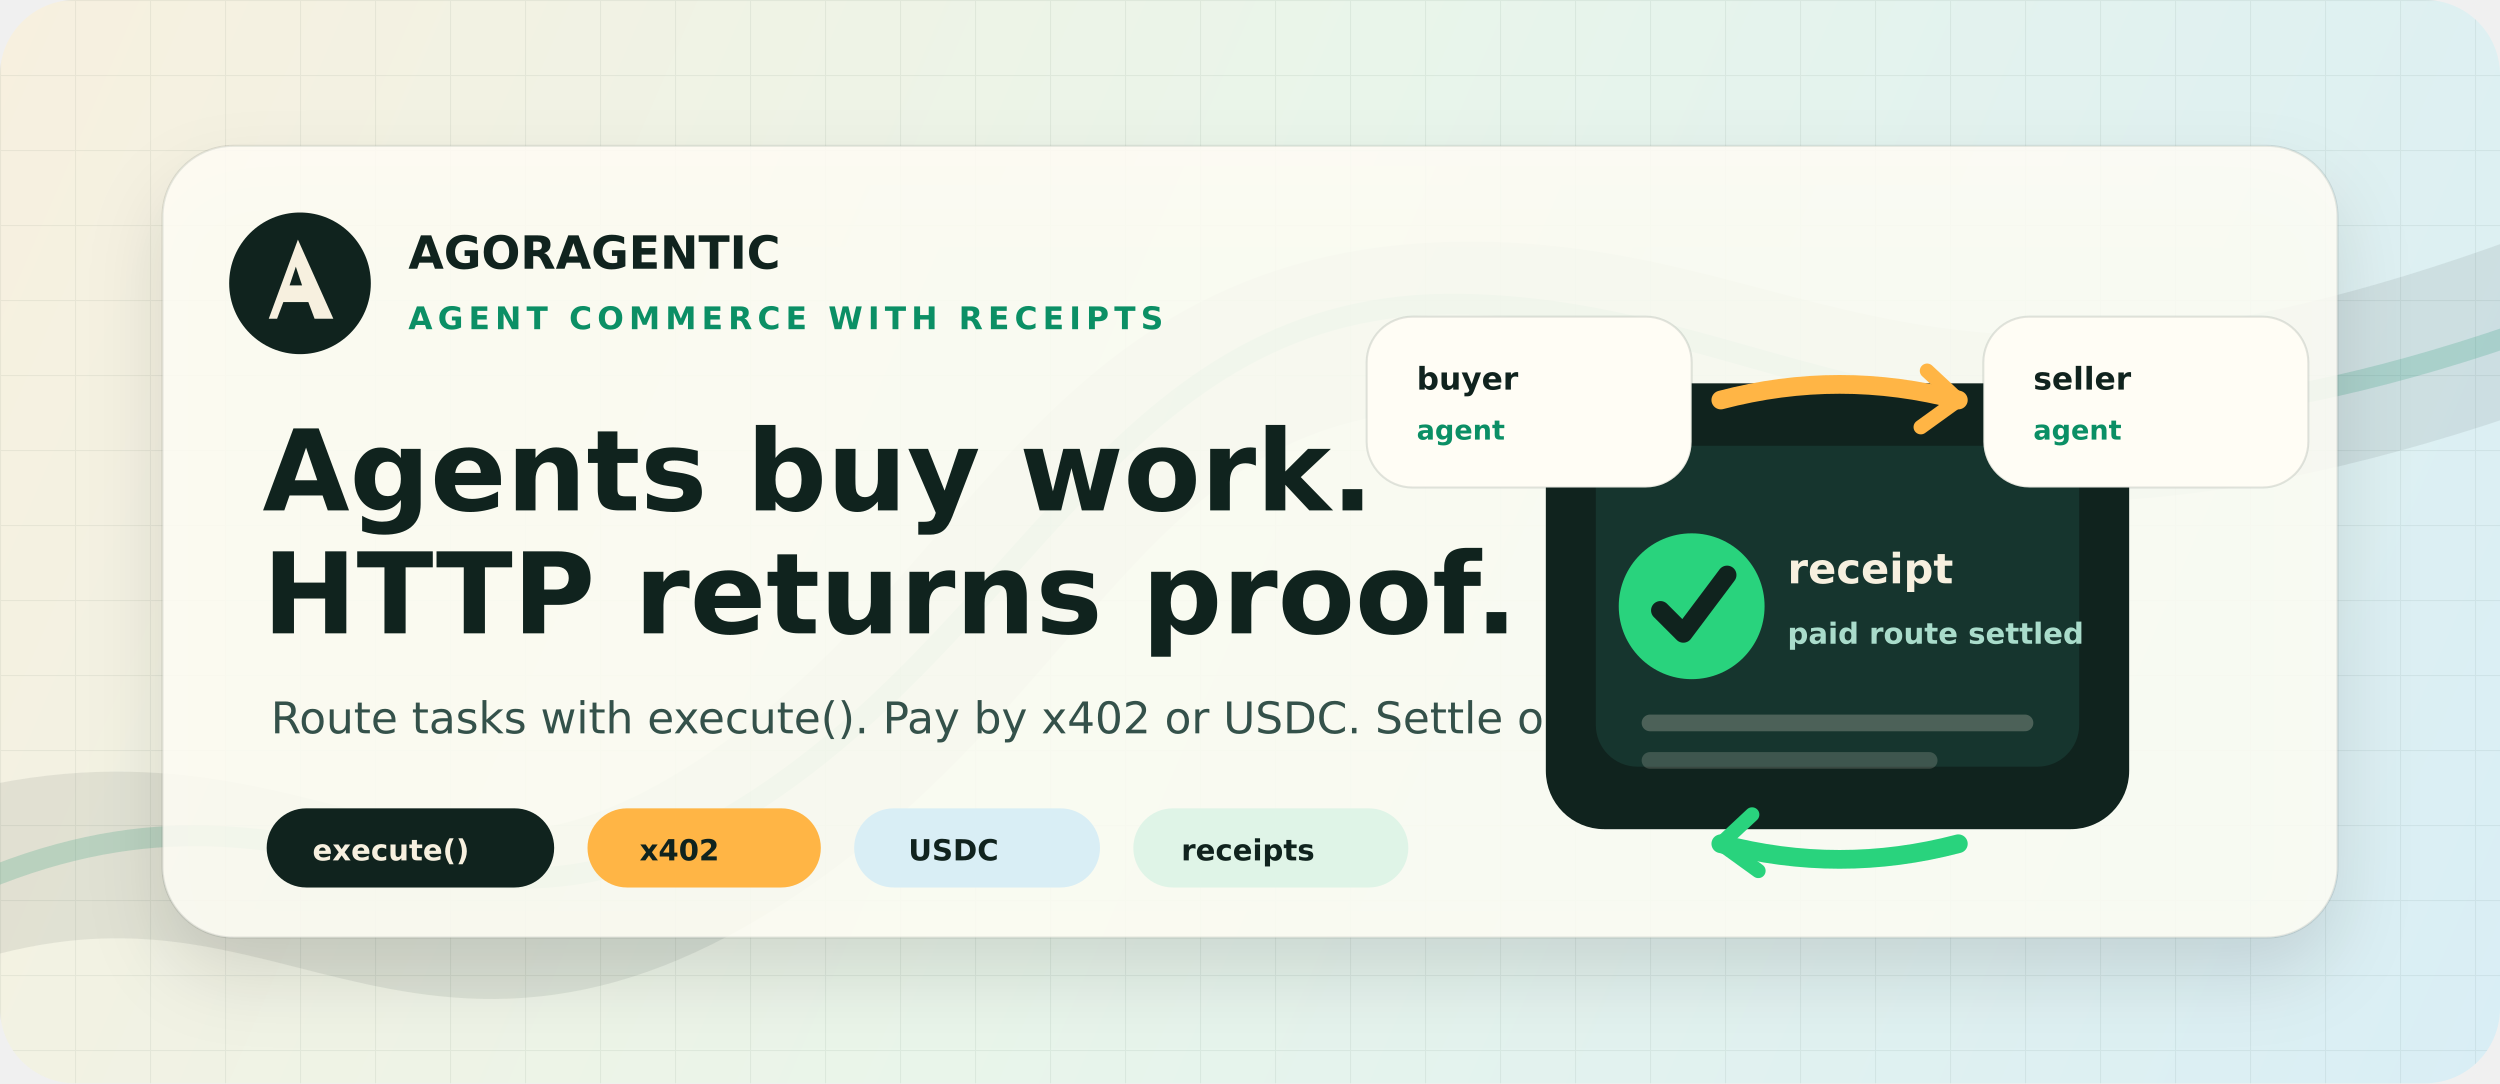
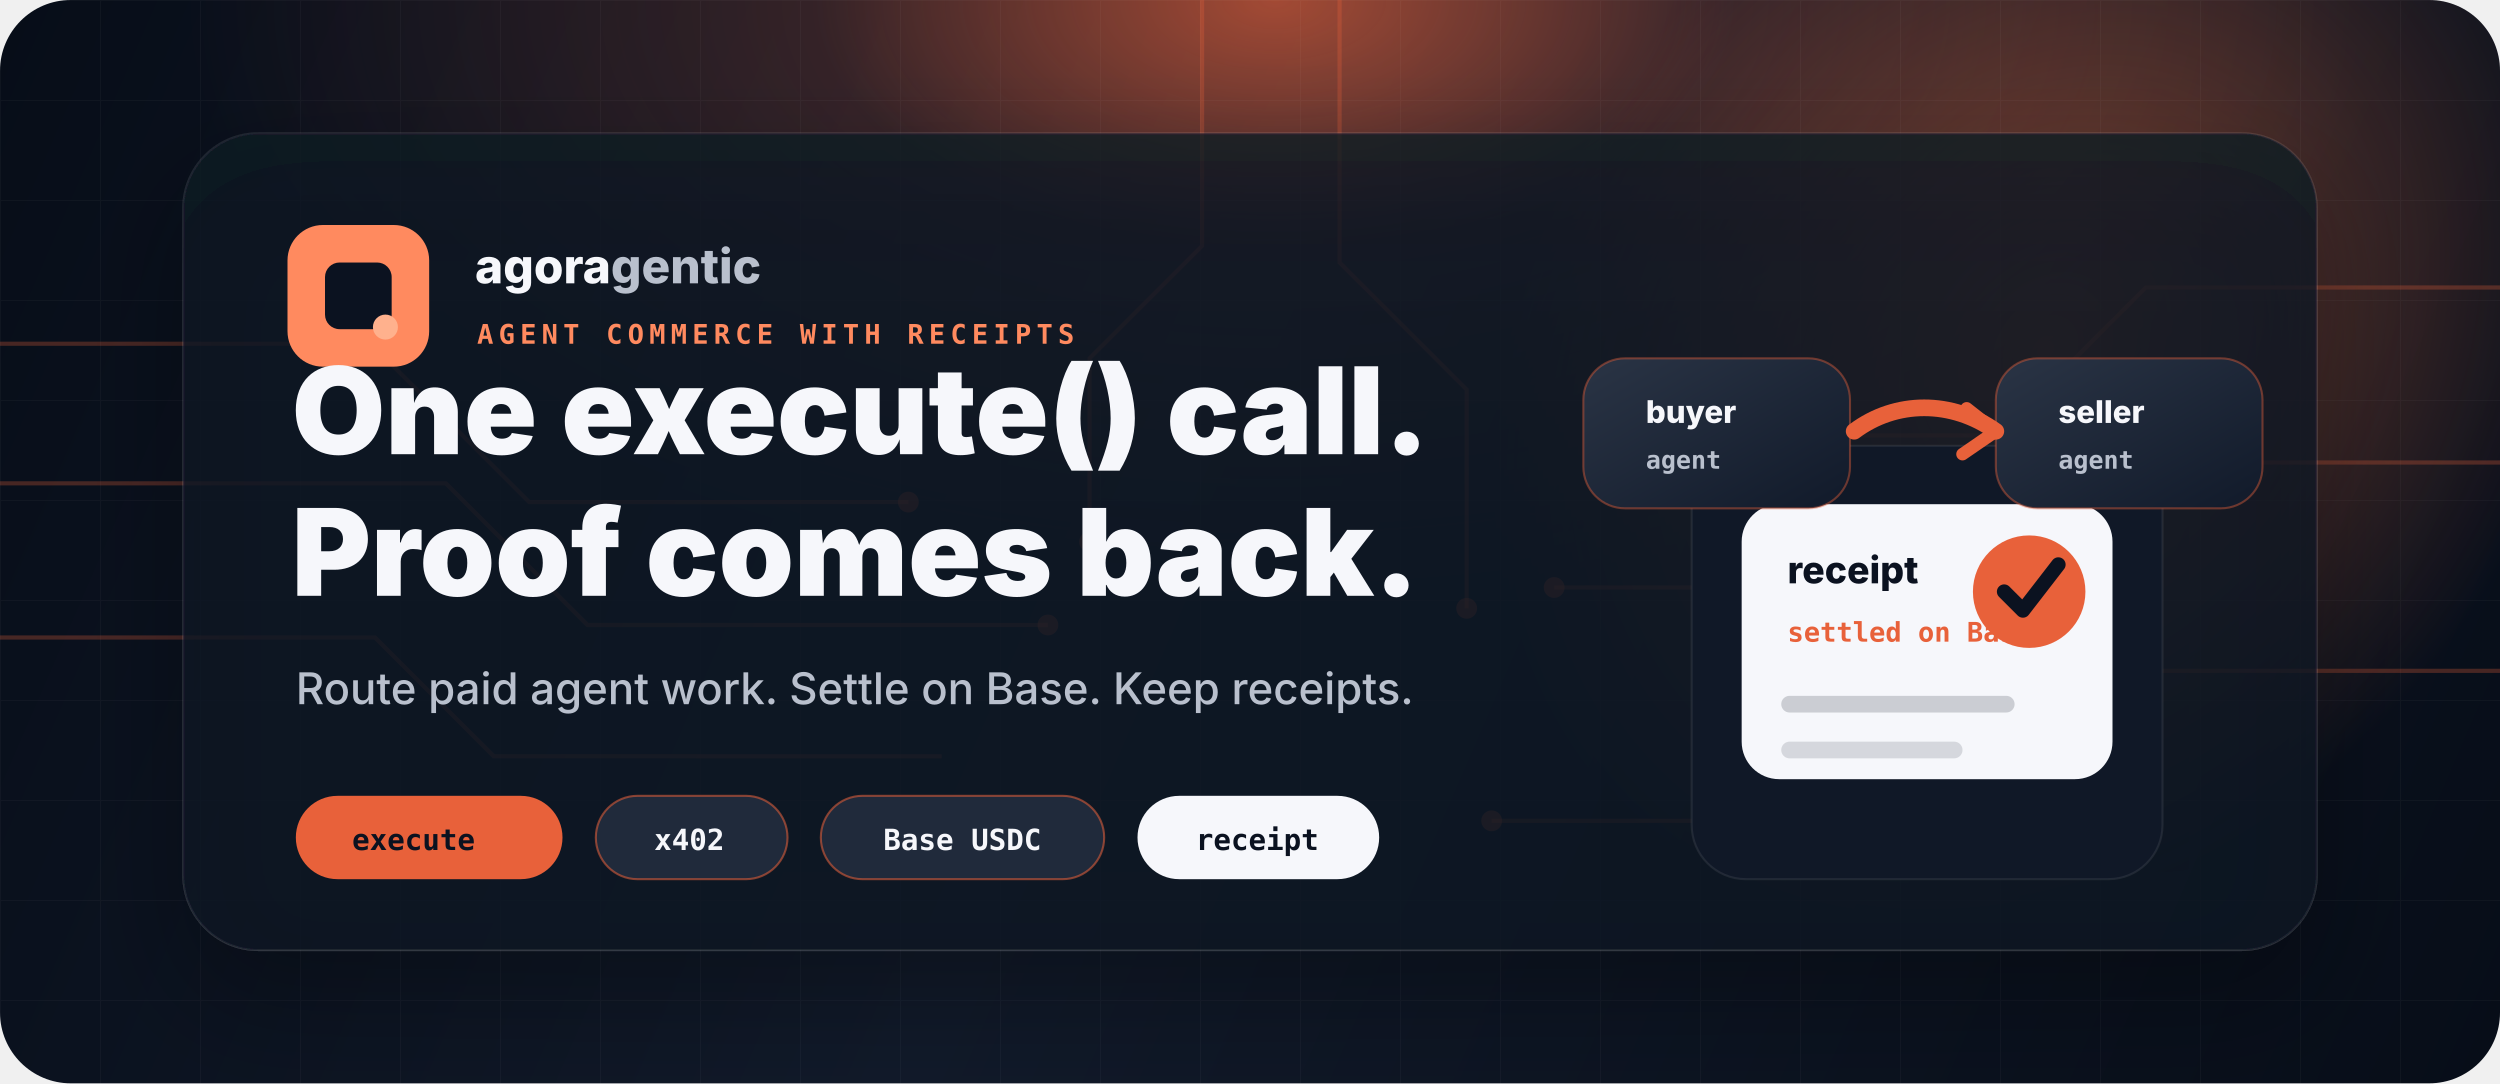
<svg xmlns="http://www.w3.org/2000/svg" width="1200" height="520" viewBox="0 0 1200 520" fill="none" role="img" aria-labelledby="title desc">
  <defs>
    <linearGradient id="bg" x1="0" y1="0" x2="1200" y2="520" gradientUnits="userSpaceOnUse">
-       <stop stop-color="#F7F0DF" />
-       <stop offset="0.47" stop-color="#E9F5EA" />
-       <stop offset="1" stop-color="#D9EEF5" />
+       <stop stop-color="#070D18" />
+       <stop offset="0.46" stop-color="#111A2A" />
+       <stop offset="1" stop-color="#070D18" />
    </linearGradient>
-     <linearGradient id="ink" x1="110" y1="72" x2="1032" y2="484" gradientUnits="userSpaceOnUse">
-       <stop stop-color="#10231E" />
-       <stop offset="1" stop-color="#1C3B35" />
+     <radialGradient id="emberTop" cx="0" cy="0" r="1" gradientUnits="userSpaceOnUse" gradientTransform="translate(612 0) rotate(90) scale(286 520)">
+       <stop stop-color="#E8613A" stop-opacity="0.68" />
+       <stop offset="0.42" stop-color="#E8613A" stop-opacity="0.18" />
+       <stop offset="1" stop-color="#E8613A" stop-opacity="0" />
+     </radialGradient>
+     <radialGradient id="emberRight" cx="0" cy="0" r="1" gradientUnits="userSpaceOnUse" gradientTransform="translate(982 166) rotate(128) scale(304 240)">
+       <stop stop-color="#FF7A45" stop-opacity="0.44" />
+       <stop offset="1" stop-color="#FF7A45" stop-opacity="0" />
+     </radialGradient>
+     <linearGradient id="mark" x1="104" y1="64" x2="185" y2="146" gradientUnits="userSpaceOnUse">
+       <stop stop-color="#FF8A5F" />
+       <stop offset="1" stop-color="#E8613A" />
    </linearGradient>
-     <linearGradient id="green" x1="642" y1="86" x2="1002" y2="420" gradientUnits="userSpaceOnUse">
-       <stop stop-color="#29D37D" />
-       <stop offset="1" stop-color="#0B8F65" />
+     <linearGradient id="chip" x1="0" y1="0" x2="1" y2="1">
+       <stop stop-color="#2A3445" />
+       <stop offset="1" stop-color="#111A2A" />
    </linearGradient>
    <filter id="shadow" x="-20%" y="-20%" width="140%" height="140%" color-interpolation-filters="sRGB">
-       <feDropShadow dx="0" dy="18" stdDeviation="18" flood-color="#10231E" flood-opacity="0.14" />
+       <feDropShadow dx="0" dy="24" stdDeviation="26" flood-color="#000000" flood-opacity="0.38" />
    </filter>
-     <pattern id="grid" width="36" height="36" patternUnits="userSpaceOnUse">
-       <path d="M36 0H0V36" stroke="#10231E" stroke-opacity="0.06" stroke-width="1" />
+     <pattern id="microGrid" width="48" height="48" patternUnits="userSpaceOnUse">
+       <path d="M48 0H0V48" stroke="#FFFFFF" stroke-opacity="0.035" stroke-width="1" />
    </pattern>
  </defs>
-   <rect width="1200" height="520" rx="36" fill="url(#bg)" />
-   <rect width="1200" height="520" rx="36" fill="url(#grid)" />
-   <path d="M-60 436C130 356 184 497 338 410C497 319 515 158 702 156C866 154 929 272 1268 134" stroke="#10231E" stroke-opacity="0.08" stroke-width="80" />
-   <path d="M-25 430C148 348 210 476 352 391C495 305 535 143 702 146C863 149 939 261 1234 151" stroke="#0B8F65" stroke-opacity="0.18" stroke-width="10" />
-   <g transform="translate(78 70)">
-     <rect x="0" y="0" width="1044" height="380" rx="34" fill="#FFFDF5" fill-opacity="0.84" stroke="#10231E" stroke-opacity="0.1" filter="url(#shadow)" />
-     <circle cx="66" cy="66" r="34" fill="url(#ink)" />
-     <path d="M51 83L65 45L82 83H73L70 75H58L55 83H51ZM61 67H67L64 58L61 67Z" fill="#F7F0DF" />
-     <text x="118" y="59" font-family="Verdana, DejaVu Sans, Arial, sans-serif" font-size="22" font-weight="700" fill="#10231E">AGORAGENTIC</text>
-     <text x="118" y="88" font-family="Verdana, DejaVu Sans, Arial, sans-serif" font-size="15" font-weight="600" letter-spacing="2.5" fill="#0B8F65">AGENT COMMERCE WITH RECEIPTS</text>
-     <text x="48" y="175" font-family="Verdana, DejaVu Sans, Arial, sans-serif" font-size="54" font-weight="800" fill="#10231E">Agents buy work.</text>
-     <text x="48" y="234" font-family="Verdana, DejaVu Sans, Arial, sans-serif" font-size="54" font-weight="800" fill="#10231E">HTTP returns proof.</text>
-     <text x="52" y="282" font-family="Verdana, DejaVu Sans, Arial, sans-serif" font-size="21" font-weight="500" fill="#34514A">Route tasks with execute(). Pay by x402 or USDC. Settle on Base. Keep receipts.</text>
-     <g transform="translate(50 318)">
-       <rect width="138" height="38" rx="19" fill="#10231E" />
-       <text x="22" y="25" font-family="Verdana, DejaVu Sans, Arial, sans-serif" font-size="14" font-weight="700" fill="#F7F0DF">execute()</text>
-       <rect x="154" width="112" height="38" rx="19" fill="#FFB545" />
-       <text x="179" y="25" font-family="Verdana, DejaVu Sans, Arial, sans-serif" font-size="14" font-weight="700" fill="#10231E">x402</text>
-       <rect x="282" width="118" height="38" rx="19" fill="#D9EEF5" />
-       <text x="308" y="25" font-family="Verdana, DejaVu Sans, Arial, sans-serif" font-size="14" font-weight="700" fill="#10231E">USDC</text>
-       <rect x="416" width="132" height="38" rx="19" fill="#DFF4E7" />
-       <text x="439" y="25" font-family="Verdana, DejaVu Sans, Arial, sans-serif" font-size="14" font-weight="700" fill="#10231E">receipts</text>
+   <rect width="1200" height="520" rx="34" fill="url(#bg)" />
+   <rect width="1200" height="520" rx="34" fill="url(#emberTop)" />
+   <rect width="1200" height="520" rx="34" fill="url(#emberRight)" />
+   <rect width="1200" height="520" rx="34" fill="url(#microGrid)" />
+   <g stroke="#E8613A" stroke-opacity="0.28" stroke-width="2" fill="none">
+     <path d="M-20 165H178L254 241H436" />
+     <path d="M0 232H214L282 300H503" />
+     <path d="M0 306H180L237 363H452" />
+     <path d="M1200 138H1030L959 209H769" />
+     <path d="M1200 222H1016L956 282H746" />
+     <path d="M1200 322H1018L946 394H716" />
+     <path d="M577 -22V118L523 172V260" />
+     <path d="M643 -20V126L704 187V292" />
+   </g>
+   <g fill="#E8613A" fill-opacity="0.42">
+     <circle cx="178" cy="165" r="5" />
+     <circle cx="436" cy="241" r="5" />
+     <circle cx="503" cy="300" r="5" />
+     <circle cx="769" cy="209" r="5" />
+     <circle cx="746" cy="282" r="5" />
+     <circle cx="716" cy="394" r="5" />
+     <circle cx="523" cy="260" r="5" />
+     <circle cx="704" cy="292" r="5" />
+   </g>
+   <g transform="translate(88 64)">
+     <rect width="1024" height="392" rx="36" fill="#0B1220" fill-opacity="0.78" stroke="#FFFFFF" stroke-opacity="0.08" filter="url(#shadow)" />
+     <g transform="translate(50 44)">
+       <rect x="0" y="0" width="68" height="68" rx="17" fill="url(#mark)" />
+       <rect x="18" y="18" width="32" height="32" rx="7" fill="#0B1220" />
+       <circle cx="47" cy="49" r="6" fill="#FFB18D" />
+       <text x="90" y="28" font-family="Inter, Segoe UI, Arial, sans-serif" font-size="23" font-weight="800" fill="#F6F7FB">agora<tspan fill="#B9C0CD">gentic</tspan>
+       </text>
+       <text x="91" y="57" font-family="JetBrains Mono, Consolas, monospace" font-size="13" font-weight="700" letter-spacing="2.5" fill="#FF8A5F">AGENT COMMERCE WITH RECEIPTS</text>
    </g>
-     <g transform="translate(664 82)">
-       <rect x="0" y="32" width="280" height="214" rx="28" fill="#10231E" />
-       <rect x="24" y="62" width="232" height="154" rx="20" fill="#16352E" />
-       <circle cx="70" cy="139" r="35" fill="#29D37D" />
-       <path d="M55 141L66 152L87 124" stroke="#10231E" stroke-width="9" stroke-linecap="round" stroke-linejoin="round" />
-       <text x="116" y="128" font-family="Verdana, DejaVu Sans, Arial, sans-serif" font-size="20" font-weight="800" fill="#F7F0DF">receipt</text>
-       <text x="116" y="157" font-family="Verdana, DejaVu Sans, Arial, sans-serif" font-size="14" font-weight="600" fill="#A9DCCB">paid route settled</text>
-       <path d="M50 195H230" stroke="#F7F0DF" stroke-opacity="0.24" stroke-width="8" stroke-linecap="round" />
-       <path d="M50 213H184" stroke="#F7F0DF" stroke-opacity="0.18" stroke-width="8" stroke-linecap="round" />
-       <g transform="translate(-86 0)">
-         <rect x="0" y="0" width="156" height="82" rx="22" fill="#FFFDF5" stroke="#10231E" stroke-opacity="0.12" />
-         <text x="24" y="35" font-family="Verdana, DejaVu Sans, Arial, sans-serif" font-size="15" font-weight="800" fill="#10231E">buyer</text>
-         <text x="24" y="59" font-family="Verdana, DejaVu Sans, Arial, sans-serif" font-size="13" font-weight="600" fill="#0B8F65">agent</text>
-       </g>
-       <g transform="translate(210 0)">
-         <rect x="0" y="0" width="156" height="82" rx="22" fill="#FFFDF5" stroke="#10231E" stroke-opacity="0.12" />
-         <text x="24" y="35" font-family="Verdana, DejaVu Sans, Arial, sans-serif" font-size="15" font-weight="800" fill="#10231E">seller</text>
-         <text x="24" y="59" font-family="Verdana, DejaVu Sans, Arial, sans-serif" font-size="13" font-weight="600" fill="#0B8F65">agent</text>
-       </g>
-       <path d="M84 40C122 30 160 30 198 40" stroke="#FFB545" stroke-width="9" stroke-linecap="round" />
-       <path d="M198 40L183 26M198 40L180 53" stroke="#FFB545" stroke-width="7" stroke-linecap="round" />
-       <path d="M198 253C160 263 122 263 84 253" stroke="#29D37D" stroke-width="9" stroke-linecap="round" />
-       <path d="M84 253L99 239M84 253L102 266" stroke="#29D37D" stroke-width="7" stroke-linecap="round" />
+     <g transform="translate(52 154)">
+       <text x="0" y="0" font-family="Inter, Segoe UI, Arial, sans-serif" font-size="58" font-weight="850" fill="#F6F7FB">One execute() call.</text>
+       <text x="0" y="68" font-family="Inter, Segoe UI, Arial, sans-serif" font-size="58" font-weight="850" fill="#F6F7FB">Proof comes back.</text>
+       <text x="2" y="120" font-family="Inter, Segoe UI, Arial, sans-serif" font-size="21" font-weight="500" fill="#B9C0CD">Route paid agent work. Settle on Base. Keep receipts.</text>
+     </g>
+     <g transform="translate(54 318)">
+       <rect x="0" y="0" width="128" height="40" rx="20" fill="#E8613A" />
+       <text x="27" y="26" font-family="JetBrains Mono, Consolas, monospace" font-size="14" font-weight="800" fill="#0B1220">execute</text>
+       <rect x="144" y="0" width="92" height="40" rx="20" fill="#202A3B" stroke="#E8613A" stroke-opacity="0.55" />
+       <text x="172" y="26" font-family="JetBrains Mono, Consolas, monospace" font-size="14" font-weight="800" fill="#F6F7FB">x402</text>
+       <rect x="252" y="0" width="136" height="40" rx="20" fill="#202A3B" stroke="#E8613A" stroke-opacity="0.55" />
+       <text x="282" y="26" font-family="JetBrains Mono, Consolas, monospace" font-size="14" font-weight="800" fill="#F6F7FB">Base USDC</text>
+       <rect x="404" y="0" width="116" height="40" rx="20" fill="#F6F7FB" />
+       <text x="432" y="26" font-family="JetBrains Mono, Consolas, monospace" font-size="14" font-weight="800" fill="#0B1220">receipt</text>
+     </g>
+     <g transform="translate(724 108)">
+       <rect x="0" y="42" width="226" height="208" rx="26" fill="#101827" stroke="#FFFFFF" stroke-opacity="0.08" />
+       <rect x="24" y="70" width="178" height="132" rx="18" fill="#F6F7FB" />
+       <text x="46" y="108" font-family="Inter, Segoe UI, Arial, sans-serif" font-size="18" font-weight="800" fill="#0B1220">receipt</text>
+       <text x="46" y="136" font-family="JetBrains Mono, Consolas, monospace" font-size="13" font-weight="700" fill="#E8613A">settled on Base</text>
+       <path d="M47 166H151" stroke="#0B1220" stroke-opacity="0.18" stroke-width="8" stroke-linecap="round" />
+       <path d="M47 188H126" stroke="#0B1220" stroke-opacity="0.14" stroke-width="8" stroke-linecap="round" />
+       <circle cx="162" cy="112" r="27" fill="#E8613A" />
+       <path d="M150 112L159 121L176 99" stroke="#0B1220" stroke-width="7" stroke-linecap="round" stroke-linejoin="round" />
+       <rect x="-52" y="0" width="128" height="72" rx="20" fill="url(#chip)" stroke="#E8613A" stroke-opacity="0.42" />
+       <text x="-22" y="31" font-family="Inter, Segoe UI, Arial, sans-serif" font-size="15" font-weight="800" fill="#F6F7FB">buyer</text>
+       <text x="-22" y="53" font-family="JetBrains Mono, Consolas, monospace" font-size="12" font-weight="700" fill="#B9C0CD">agent</text>
+       <rect x="146" y="0" width="128" height="72" rx="20" fill="url(#chip)" stroke="#E8613A" stroke-opacity="0.42" />
+       <text x="176" y="31" font-family="Inter, Segoe UI, Arial, sans-serif" font-size="15" font-weight="800" fill="#F6F7FB">seller</text>
+       <text x="176" y="53" font-family="JetBrains Mono, Consolas, monospace" font-size="12" font-weight="700" fill="#B9C0CD">agent</text>
+       <path d="M78 35C98 20 125 20 146 35" stroke="#E8613A" stroke-width="8" stroke-linecap="round" />
+       <path d="M146 35L132 24M146 35L130 46" stroke="#E8613A" stroke-width="6" stroke-linecap="round" />
    </g>
  </g>
</svg>
